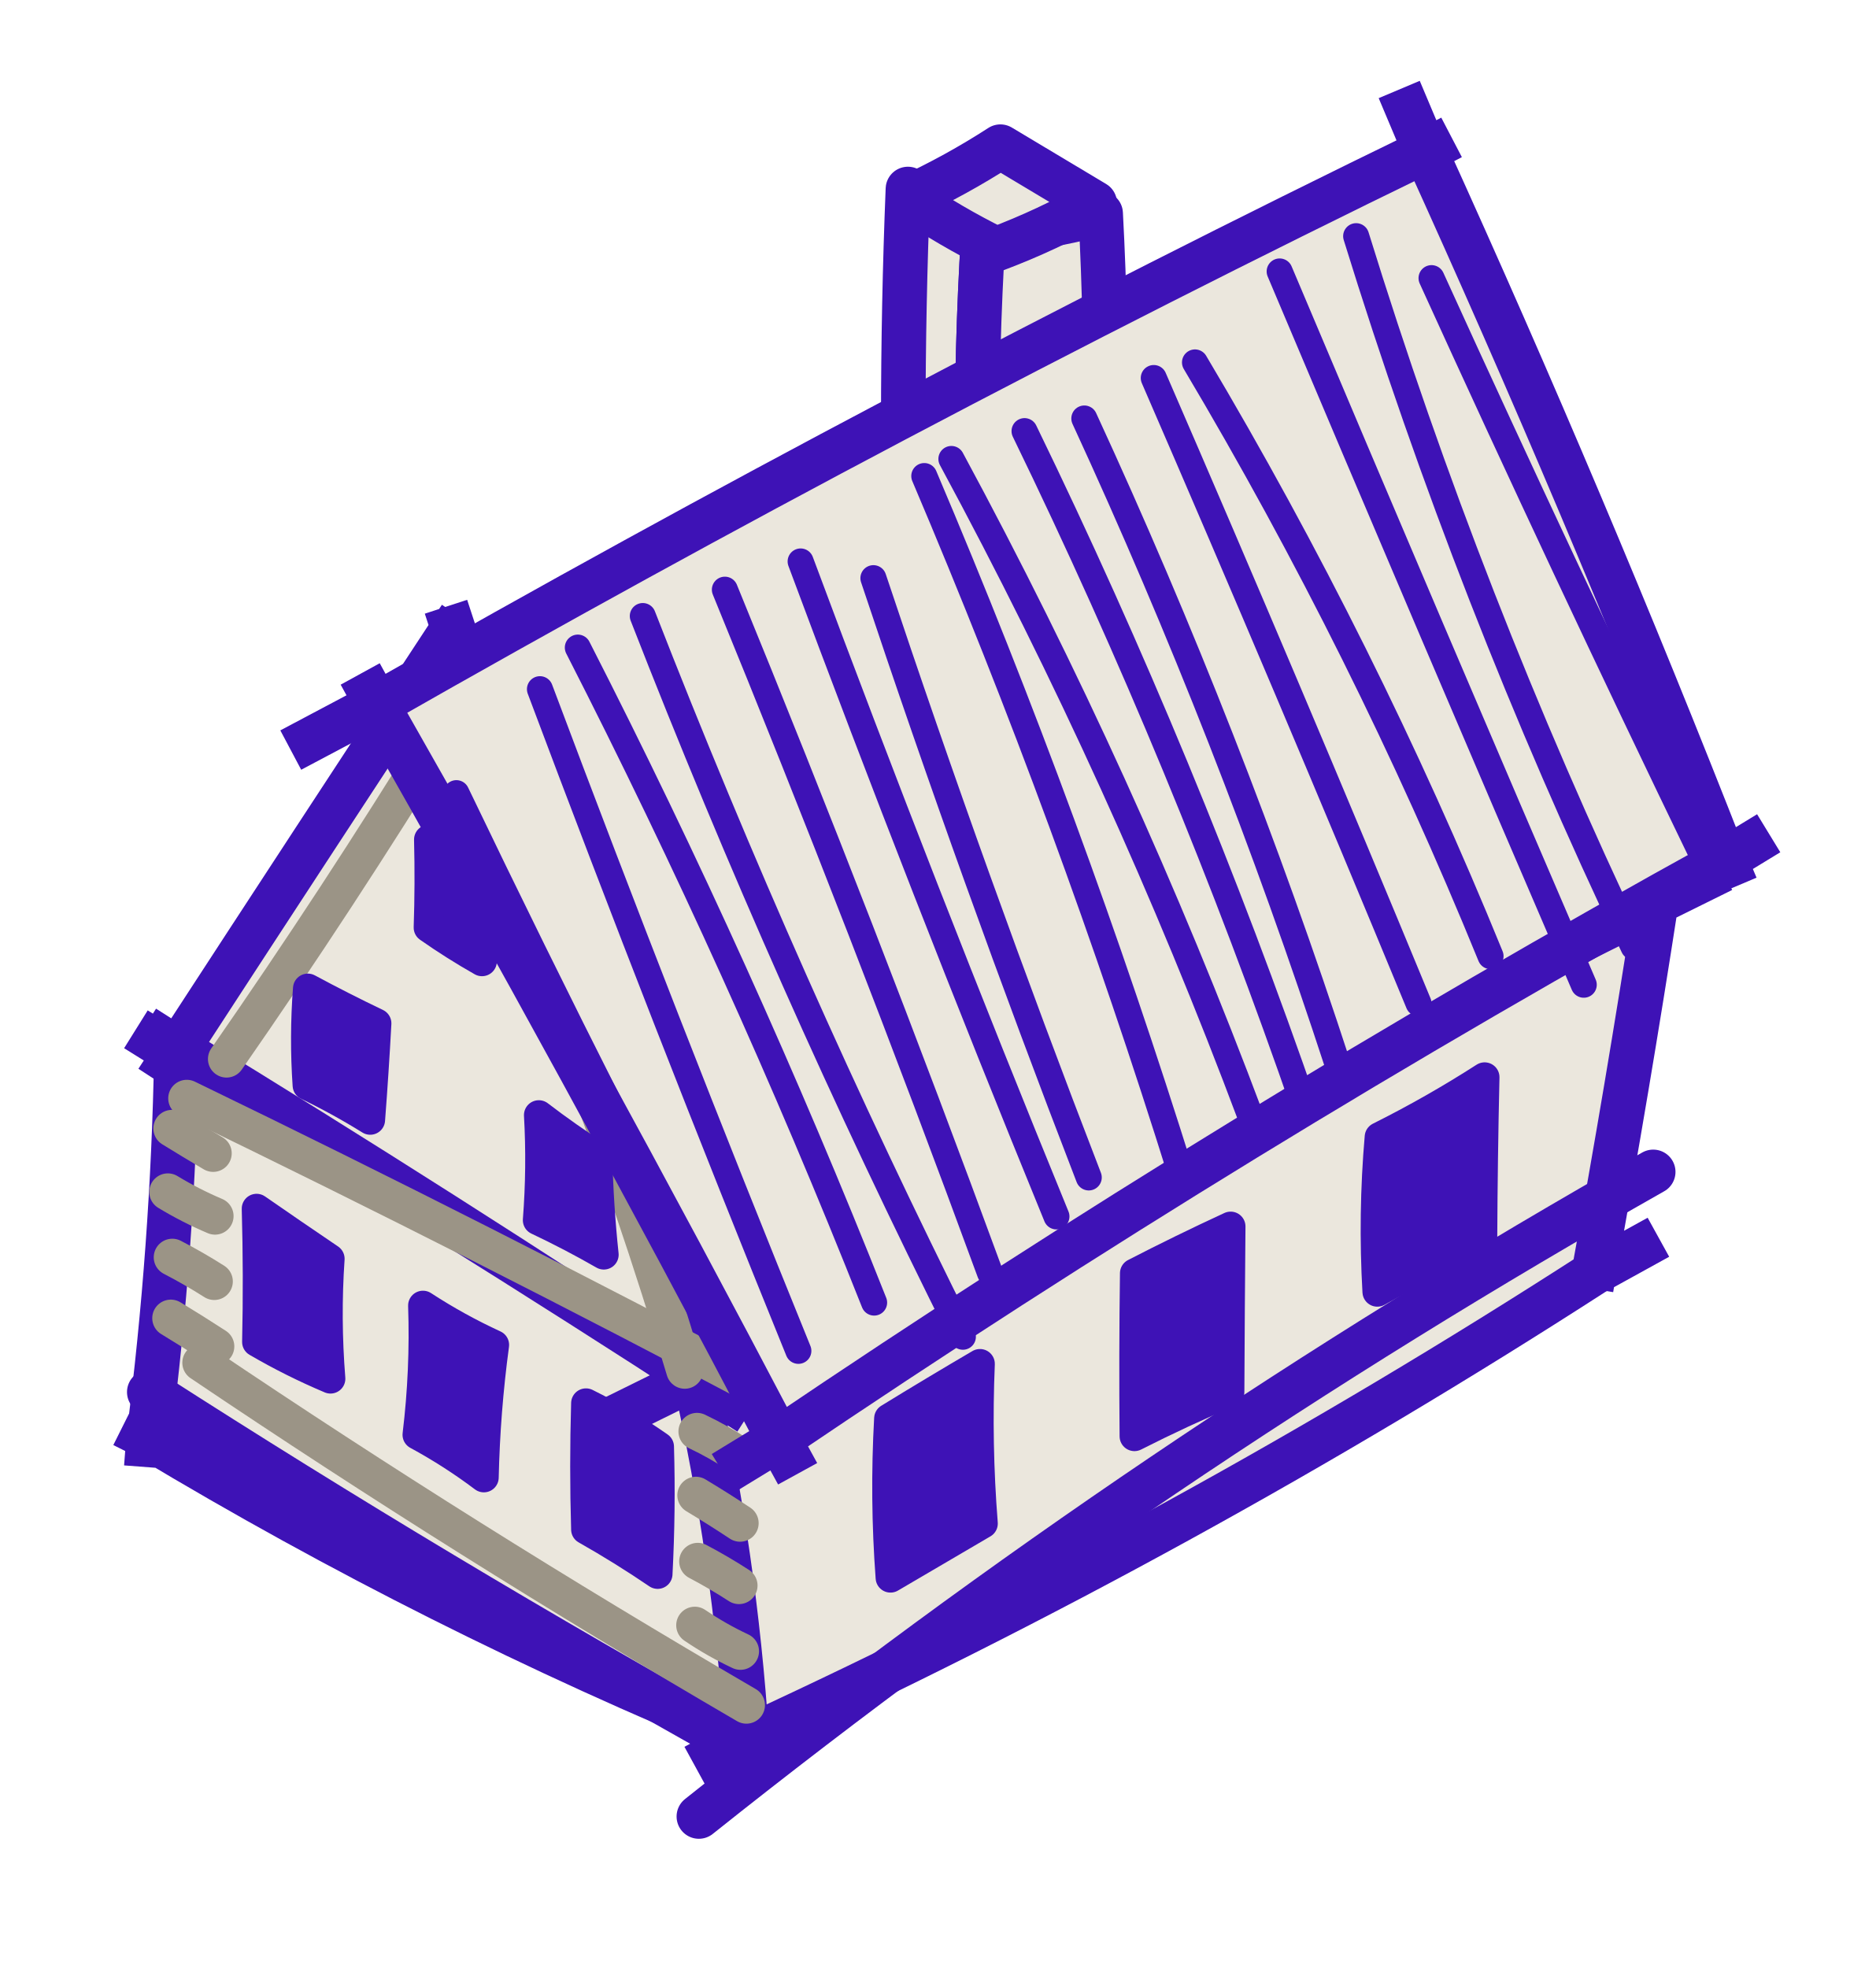
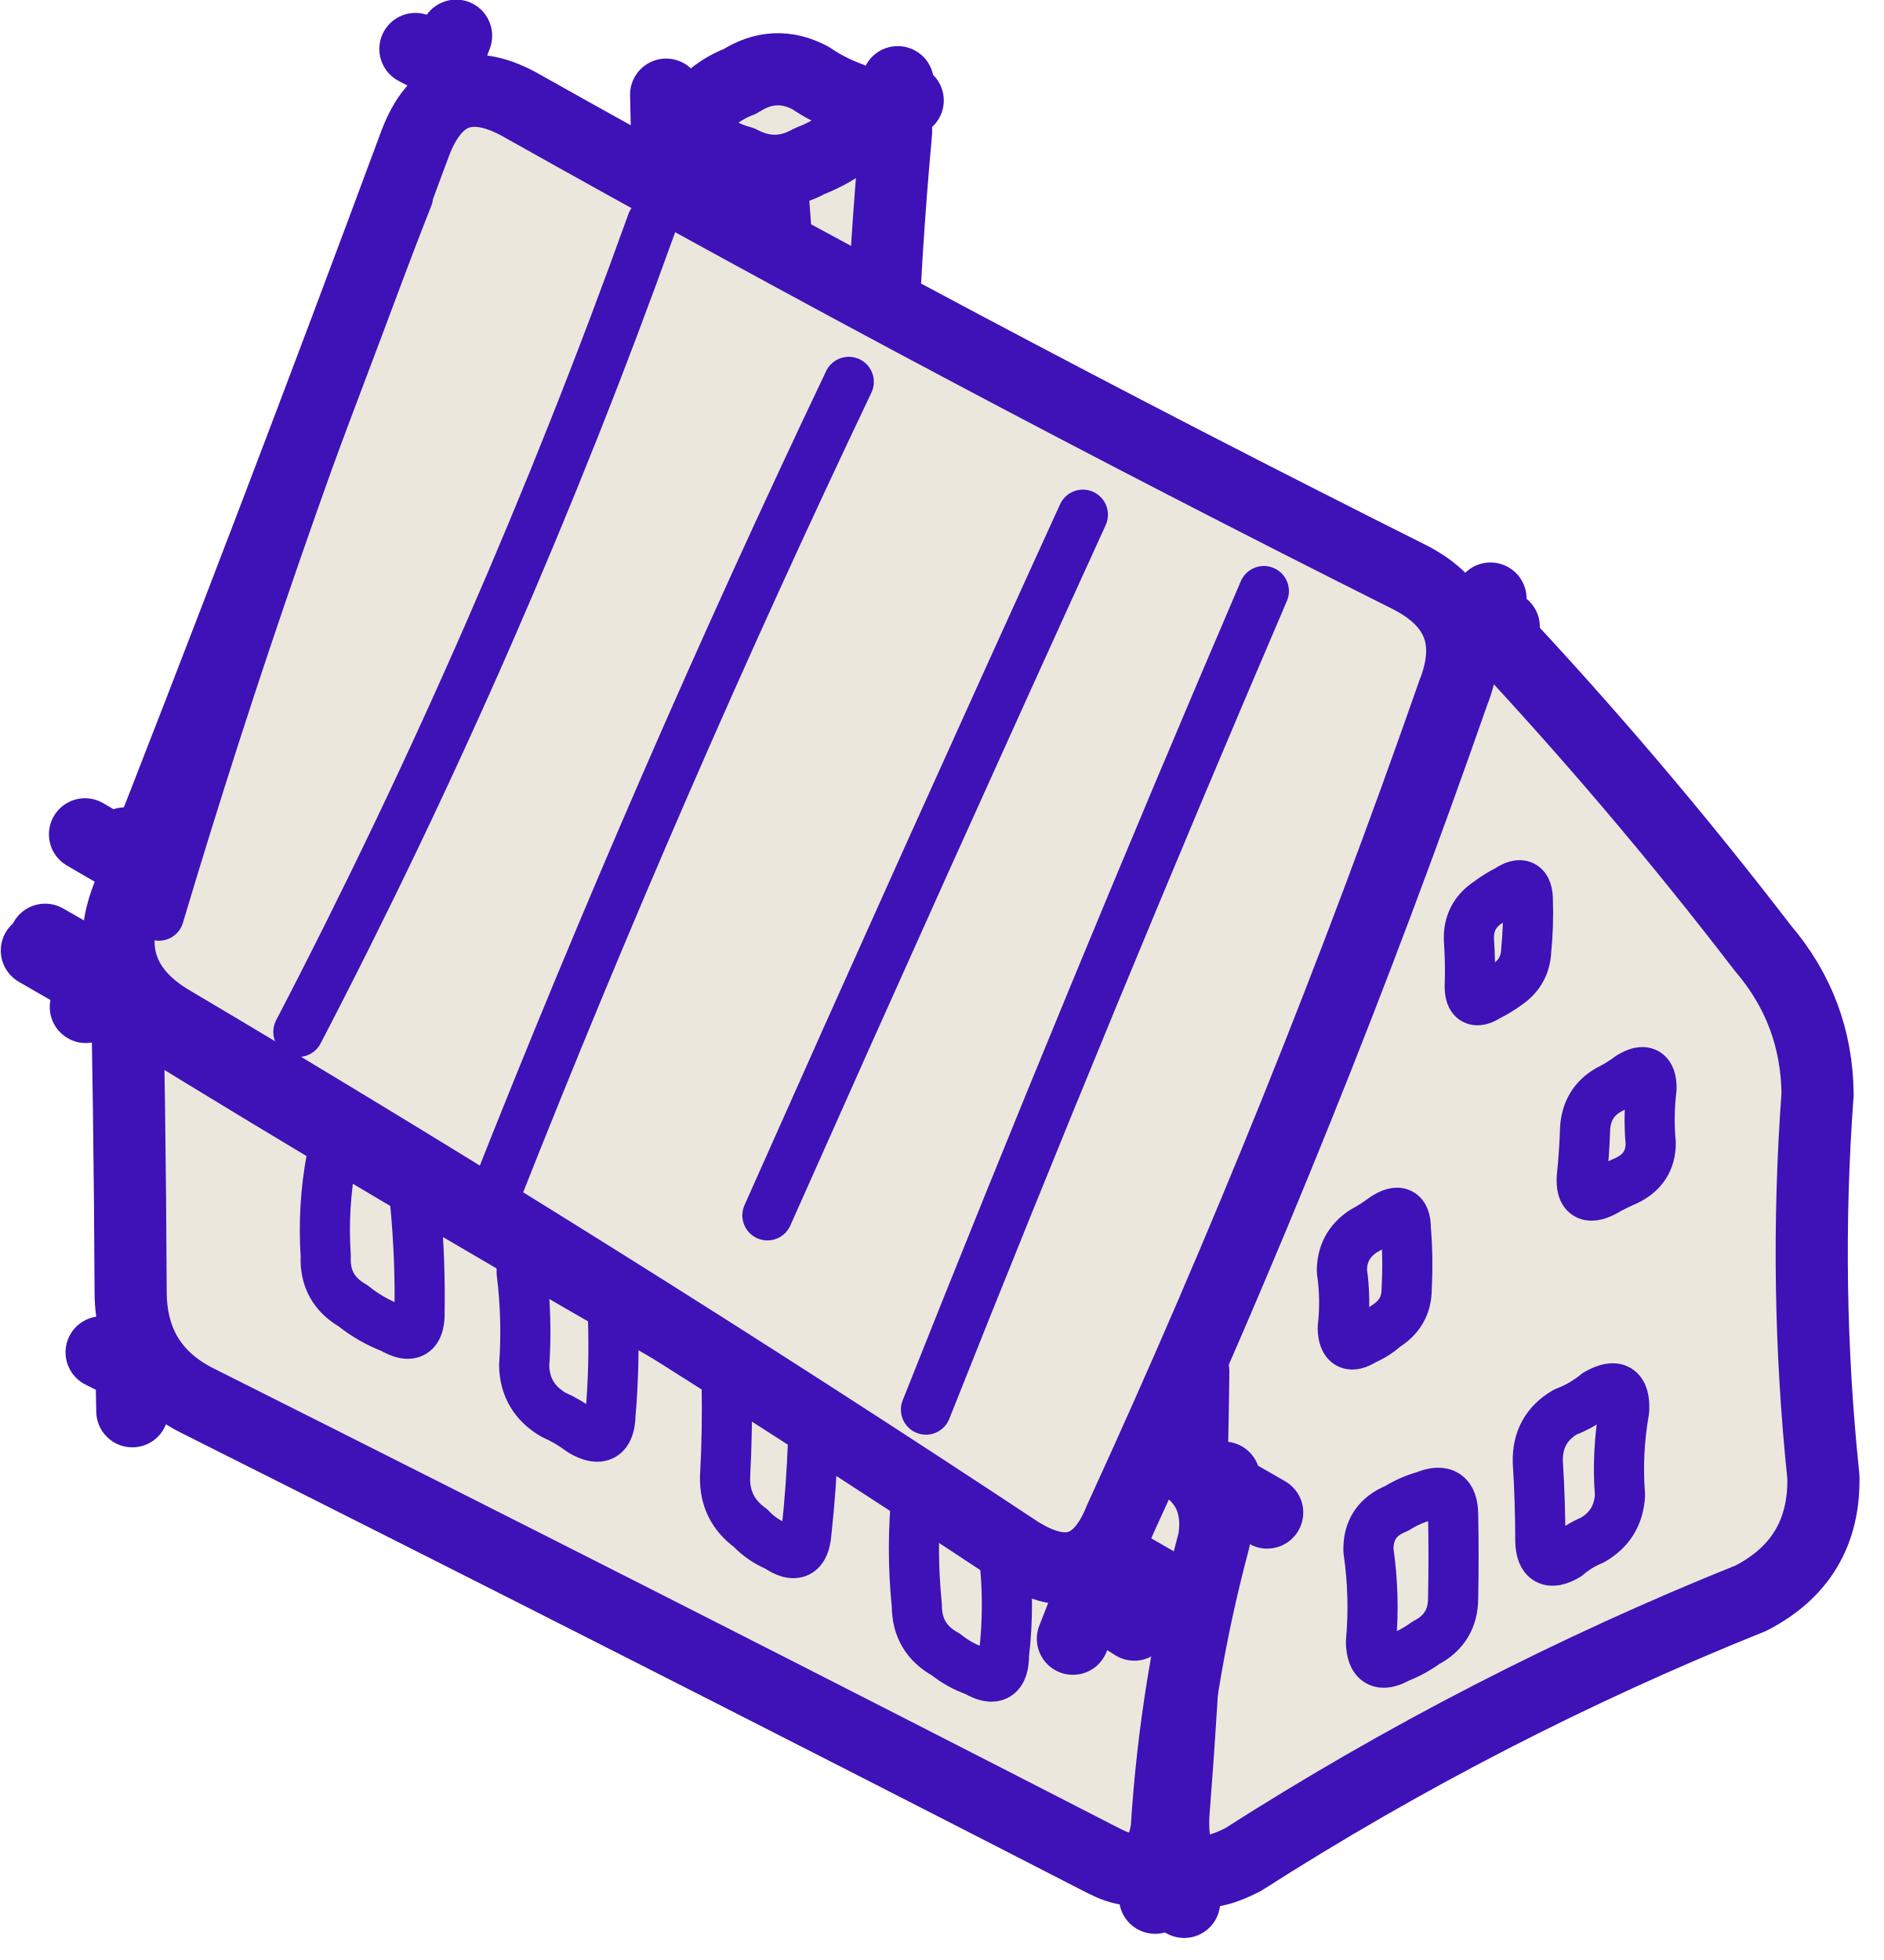
- <svg xmlns="http://www.w3.org/2000/svg" viewBox="-24.2 -35.4 50.5 53" width="202" height="212">
-   <path d="M2.39 -16.72Q1.33 -17.33 0.25 -17.88Q0 -24.09 0.25 -30.31Q1.22 -29.62 2.28 -29.08Q1.9 -22.9 2.39 -16.72Z" fill="#ebe7dd" stroke="#3e12b6" stroke-width="1.2" stroke-linejoin="round" />
-   <path d="M5.3 -17.61Q3.81 -17.28 2.39 -16.72Q1.9 -22.9 2.28 -29.08Q3.88 -29.25 5.44 -29.65Q5.76 -23.63 5.3 -17.61Z" fill="#ebe7dd" stroke="#3e12b6" stroke-width="1.2" stroke-linejoin="round" />
-   <path d="M2.63 -28.69Q1.39 -29.3 0.25 -30.08Q1.55 -30.68 2.74 -31.45Q4.01 -30.69 5.28 -29.93Q4.01 -29.21 2.63 -28.69Z" fill="#ebe7dd" stroke="#3e12b6" stroke-width="1.2" stroke-linejoin="round" />
-   <path d="M-4.15 11.38Q-12.48 7.96 -20.2 3.32Q-19.54 -1.82 -19.45 -7Q-12.17 -2.63 -5.05 1.99Q-4.23 6.65 -4.15 11.38ZM-20.2 3.32l-0.68 -0.34M-4.15 11.38l0.5 0.25M-19.45 -7l0.05 -0.66M-20.2 3.32l-0.06 0.79M-5.05 1.99l0.37 0.23M-19.45 -7l-1.09 -0.68M-4.15 11.38l0.05 0.57M-5.05 1.99l-0.08 -0.81" fill="#ebe7dd" stroke="#3e12b6" stroke-width="1.2" stroke-linejoin="round" />
-   <path d="M18.72 -1.12Q7.76 5.95 -4.09 11.41Q-4.41 6.5 -5.49 1.71Q7.49 -4.63 20.4 -11.09Q19.63 -6.1 18.72 -1.12ZM-4.09 11.41l-1.39 0.76M18.72 -1.12l1.74 -0.96M-5.49 1.71l-0.04 -0.25M-4.09 11.41l0.04 0.3M20.4 -11.09l1.78 -0.88M-5.49 1.71l-2.23 1.1M18.72 -1.12l-0.07 0.42M20.4 -11.09l0.08 -0.47" fill="#ebe7dd" stroke="#3e12b6" stroke-width="1.2" stroke-linejoin="round" />
-   <path d="M-4.21 11.66Q-12.34 7.13 -20.18 2.09" fill="none" stroke="#3e12b6" stroke-width="1.2" stroke-linecap="round" />
-   <path d="M20.32 -3.84Q6.78 3.82 -5.38 13.52" fill="none" stroke="#3e12b6" stroke-width="1.2" stroke-linecap="round" />
-   <path d="M-12 -18.48Q-8.45 -8.36 -5.24 1.87Q-12.25 -2.77 -19.41 -7.15Q-15.72 -12.82 -12 -18.48ZM-5.24 1.87l0.17 0.52M-12 -18.48l-0.19 -0.58M-19.41 -7.15l-0.91 -0.58M-5.24 1.87l1.22 0.78M-12 -18.48l0.2 -0.3M-19.41 -7.15l-0.56 0.86" fill="#ebe7dd" stroke="#3e12b6" stroke-width="1.2" stroke-linejoin="round" />
-   <path d="M15.72 -2.03Q14.27 -1.38 12.89 -0.61Q12.77 -2.7 12.95 -4.78Q14.41 -5.51 15.78 -6.39Q15.73 -4.21 15.72 -2.03" fill="#3e12b6" stroke="#3e12b6" stroke-width="0.8" stroke-linecap="round" stroke-linejoin="round" />
-   <path d="M8.91 2.09Q7.61 2.64 6.35 3.28Q6.33 1.09 6.36 -1.11Q7.64 -1.77 8.94 -2.37Q8.92 -0.14 8.91 2.09" fill="#3e12b6" stroke="#3e12b6" stroke-width="0.8" stroke-linecap="round" stroke-linejoin="round" />
-   <path d="M2.27 5.63Q1.02 6.36 -0.22 7.09Q-0.38 4.95 -0.26 2.8Q0.96 2.05 2.19 1.33Q2.1 3.49 2.27 5.63" fill="#3e12b6" stroke="#3e12b6" stroke-width="0.8" stroke-linecap="round" stroke-linejoin="round" />
-   <path d="M-6.49 6.99Q-7.43 6.35 -8.42 5.79Q-8.47 4.09 -8.42 2.39Q-7.39 2.9 -6.45 3.56Q-6.4 5.27 -6.49 6.99" fill="#3e12b6" stroke="#3e12b6" stroke-width="0.8" stroke-linecap="round" stroke-linejoin="round" />
-   <path d="M-11.17 4.39Q-12.02 3.75 -12.96 3.24Q-12.75 1.5 -12.81 -0.24Q-11.89 0.36 -10.89 0.82Q-11.13 2.6 -11.17 4.39" fill="#3e12b6" stroke="#3e12b6" stroke-width="0.8" stroke-linecap="round" stroke-linejoin="round" />
-   <path d="M-15.3 1.73Q-16.32 1.3 -17.28 0.74Q-17.24 -1.05 -17.29 -2.85Q-16.31 -2.17 -15.32 -1.5Q-15.43 0.11 -15.3 1.73" fill="#3e12b6" stroke="#3e12b6" stroke-width="0.8" stroke-linecap="round" stroke-linejoin="round" />
-   <path d="M-4.1 10.52Q-11.6 6.15 -18.79 1.3" fill="none" stroke="#9b9486" stroke-width="1" stroke-linecap="round" />
-   <path d="M-3.37 2.19Q-11.2 -1.96 -19.17 -5.82" fill="none" stroke="#9b9486" stroke-width="1" stroke-linecap="round" />
-   <path d="M-4.26 9.07Q-4.9 8.77 -5.49 8.37" fill="none" stroke="#9b9486" stroke-width="1" stroke-linecap="round" />
-   <path d="M-18.39 0.86Q-18.99 0.47 -19.6 0.1" fill="none" stroke="#9b9486" stroke-width="1" stroke-linecap="round" />
-   <path d="M-4.3 7.3Q-4.84 6.95 -5.41 6.65" fill="none" stroke="#9b9486" stroke-width="1" stroke-linecap="round" />
-   <path d="M-18.43 -0.89Q-18.98 -1.24 -19.56 -1.54" fill="none" stroke="#9b9486" stroke-width="1" stroke-linecap="round" />
-   <path d="M-4.27 5.62Q-4.86 5.23 -5.46 4.87" fill="none" stroke="#9b9486" stroke-width="1" stroke-linecap="round" />
-   <path d="M-18.41 -2.65Q-19.07 -2.93 -19.68 -3.3" fill="none" stroke="#9b9486" stroke-width="1" stroke-linecap="round" />
-   <path d="M-4.3 3.79Q-4.84 3.43 -5.43 3.15" fill="none" stroke="#9b9486" stroke-width="1" stroke-linecap="round" />
-   <path d="M-18.46 -4.34Q-19.02 -4.67 -19.57 -5.01" fill="none" stroke="#9b9486" stroke-width="1" stroke-linecap="round" />
-   <path d="M-5.76 1.5Q-8.4 -7.34 -12.33 -15.7Q-15.09 -11.21 -18.1 -6.88" fill="none" stroke="#9b9486" stroke-width="1" stroke-linecap="round" />
-   <path d="M-7.94 -1.61Q-8.81 -2.11 -9.72 -2.54Q-9.61 -3.96 -9.69 -5.37Q-8.92 -4.78 -8.11 -4.26Q-8.08 -2.93 -7.94 -1.61" fill="#3e12b6" stroke="#3e12b6" stroke-width="0.8" stroke-linecap="round" stroke-linejoin="round" />
-   <path d="M-14.23 -5.24Q-15.05 -5.75 -15.92 -6.17Q-16.01 -7.48 -15.91 -8.78Q-15 -8.29 -14.06 -7.84Q-14.13 -6.54 -14.23 -5.24" fill="#3e12b6" stroke="#3e12b6" stroke-width="0.8" stroke-linecap="round" stroke-linejoin="round" />
-   <path d="M-11.22 -9.51Q-11.96 -9.93 -12.66 -10.42Q-12.62 -11.6 -12.65 -12.79Q-11.88 -12.38 -11.13 -11.91Q-11.11 -10.71 -11.22 -9.51" fill="#3e12b6" stroke="#3e12b6" stroke-width="0.8" stroke-linecap="round" stroke-linejoin="round" />
-   <path d="M-14.05 -16.43Q-0.18 -24.35 14.18 -31.33Q18.47 -21.9 22.25 -12.24Q9.15 -5.02 -3.23 3.36Q-8.47 -6.63 -14.05 -16.43ZM14.18 -31.33l0.71 -0.37M-14.05 -16.43l-2.32 1.23M22.25 -12.24l0.3 0.71M14.18 -31.33l-0.7 -1.66M-3.23 3.36l-1.49 0.91M22.25 -12.24l1.18 -0.72M-14.05 -16.43l-0.45 -0.82M-3.23 3.36l0.51 0.93" fill="#ebe7dd" stroke="#3e12b6" stroke-width="1.2" stroke-linejoin="round" />
-   <path d="M-11.91 -14.04Q-7.83 -5.54 -3.41 2.78M-9.66 -16.84Q-6.3 -7.88 -2.7 0.98M-8.64 -17.96Q-4.23 -9.33 -0.66 -0.32M-6.89 -18.81Q-3.03 -8.9 1.73 0.6M-4.68 -19.52Q-0.94 -10.39 2.46 -1.12M-2.64 -20.28Q0.66 -11.41 4.25 -2.64M-0.68 -19.83Q2.03 -11.69 5.12 -3.69M0.69 -22.58Q4.63 -13.31 7.63 -3.7M1.42 -23.04Q6.07 -14.43 9.5 -5.27M3.39 -23.79Q7.73 -14.86 10.97 -5.47M5 -24.13Q8.93 -15.61 11.84 -6.68M6.87 -25.22Q10.51 -16.83 14 -8.38M7.98 -25.64Q12.56 -17.94 15.94 -9.65M10.26 -28.09Q14.32 -18.47 18.45 -8.88M12.32 -29.04Q15.36 -19.2 19.79 -9.9M14.35 -27.91Q17.92 -20.06 21.68 -12.29" fill="none" stroke="#3e12b6" stroke-width="0.7" stroke-linecap="round" />
+ <svg xmlns="http://www.w3.org/2000/svg" viewBox="-11.71 -17.27 22.66 23.61" width="123" height="128">
+   <g>
+     <path d="M-1.3 -9.47Q-1.72 -9.19 -2.12 -8.89Q-2.29 -8.77 -2.3 -8.98Q-2.18 -11.92 -2.42 -14.85Q-2.43 -15.16 -2.16 -15.31Q-1.65 -15.53 -1.19 -15.84Q-0.92 -15.99 -0.93 -15.68Q-1.2 -12.75 -1.12 -9.8Q-1.12 -9.59 -1.3 -9.47ZM-2.29 -8.77l-0.1 0.07M-1.12 -9.59l0.06 -0.04M-2.43 -15.16l-0.01 -0.59M-2.29 -8.77l0.01 0.55M-0.92 -15.99l0.13 -0.07M-2.43 -15.16l-0.04 0.02M-1.12 -9.59l0 0.15M-0.92 -15.99l0.01 -0.29" fill="#ebe7dd" stroke="#3e12b6" stroke-width="0.869" stroke-linecap="round" stroke-linejoin="round" />
+     <path d="M-2.46 -8.87Q-2.88 -9.13 -3.31 -9.36Q-3.48 -9.47 -3.49 -9.67Q-3.48 -12.58 -3.68 -15.49Q-3.69 -15.69 -3.5 -15.61Q-3.07 -15.38 -2.61 -15.23Q-2.43 -15.16 -2.42 -14.97Q-2.18 -11.97 -2.3 -8.96Q-2.29 -8.77 -2.46 -8.87ZM-3.69 -15.69l-0.01 -0.44M-3.48 -9.47l0.01 0.23M-2.29 -8.77l0.01 0.56M-2.43 -15.16l0 -0.17" fill="#ebe7dd" stroke="#3e12b6" stroke-width="0.869" stroke-linecap="round" stroke-linejoin="round" />
+     <path d="M-1.49 -15.6Q-1.71 -15.43 -1.97 -15.33Q-2.38 -15.1 -2.8 -15.32Q-3.03 -15.38 -3.22 -15.53Q-3.63 -15.75 -3.24 -16.01Q-3.05 -16.2 -2.81 -16.29Q-2.39 -16.56 -1.96 -16.33Q-1.74 -16.18 -1.49 -16.09Q-1.05 -15.85 -1.49 -15.6Z" fill="#ebe7dd" stroke="#3e12b6" stroke-width="0.869" stroke-linecap="round" stroke-linejoin="round" />
+     <path d="M9.4 1.98Q6.17 3.26 3.22 5.11Q2.33 5.56 2.38 4.57Q2.58 2.39 2.61 0.21Q2.66 -0.79 3.03 -1.72Q4.09 -5.4 5.83 -8.82Q6.2 -9.75 6.85 -8.99Q8.29 -7.53 9.52 -5.89Q10.18 -5.13 10.2 -4.13Q10.02 -1.8 10.28 0.53Q10.3 1.53 9.4 1.98ZM2.33 5.56l-0.16 0.08M10.3 1.53l0.21 -0.11M2.66 -0.79l0.03 -0.58M2.33 5.56l-0.02 0.34M6.2 -9.75l0.1 -0.25M2.66 -0.79l-0.17 0.43M10.18 -5.13l0.27 0.32M6.2 -9.75l-0.13 -0.15M10.3 1.53l0 0.26M10.18 -5.13l-0.01 -0.61" fill="#ebe7dd" stroke="none" />
+     <path d="M6.21 -9.73Q7.96 -7.87 9.51 -5.85Q10.16 -5.09 10.17 -4.09Q10 -1.78 10.24 0.52Q10.26 1.52 9.37 1.98Q6.16 3.27 3.25 5.13Q2.36 5.59 2.41 4.59Q2.62 1.92 2.65 -0.75" fill="none" stroke="#3e12b6" stroke-width="0.869" stroke-linecap="round" stroke-linejoin="round" />
+     <path d="M1.58 5.15Q-3.87 2.35 -9.35 -0.4Q-10.14 -0.8 -10.15 -1.69Q-10.16 -3.91 -10.21 -6.13Q-10.22 -6.94 -9.52 -6.54Q-3.78 -2.69 2.45 0.33Q3 0.64 2.9 1.28Q2.44 3 2.33 4.77Q2.21 5.47 1.58 5.15ZM-10.14 -0.8l-0.36 -0.18M2.21 5.47l0.33 0.17M-10.22 -6.94l0 -0.17M-10.14 -0.8l0.01 0.53M3 0.64l0.54 0.31M-10.22 -6.94l-0.48 -0.28M2.21 5.47l-0.02 0.12M3 0.64l0.02 -0.11" fill="#ebe7dd" stroke="#3e12b6" stroke-width="0.869" stroke-linecap="round" stroke-linejoin="round" />
+     <path d="M0.03 2.86Q-0.17 2.79 -0.33 2.66Q-0.68 2.47 -0.68 2.07Q-0.75 1.38 -0.68 0.7Q-0.68 0.3 -0.36 0.53Q-0.15 0.66 0.04 0.82Q0.37 1.06 0.37 1.46Q0.44 2.06 0.37 2.66Q0.37 3.06 0.03 2.86Z" fill="none" stroke="#3e12b6" stroke-width="0.604" stroke-linecap="round" stroke-linejoin="round" />
+     <path d="M-2.36 1.36Q-2.55 1.28 -2.68 1.14Q-3 0.91 -2.99 0.52Q-2.96 -0.03 -2.97 -0.58Q-2.96 -0.98 -2.62 -0.77Q-2.45 -0.61 -2.24 -0.53Q-1.9 -0.32 -1.93 0.08Q-1.95 0.64 -2.01 1.19Q-2.04 1.58 -2.36 1.36Z" fill="none" stroke="#3e12b6" stroke-width="0.604" stroke-linecap="round" stroke-linejoin="round" />
+     <path d="M-4.72 -0.03Q-4.88 -0.15 -5.06 -0.23Q-5.4 -0.43 -5.41 -0.82Q-5.37 -1.38 -5.44 -1.94Q-5.45 -2.34 -5.09 -2.17Q-4.88 -2.08 -4.69 -1.97Q-4.33 -1.8 -4.34 -1.4Q-4.32 -0.81 -4.37 -0.23Q-4.38 0.17 -4.72 -0.03Z" fill="none" stroke="#3e12b6" stroke-width="0.604" stroke-linecap="round" stroke-linejoin="round" />
+     <path d="M-7 -1.27Q-7.26 -1.37 -7.47 -1.54Q-7.82 -1.74 -7.8 -2.14Q-7.84 -2.73 -7.73 -3.32Q-7.71 -3.69 -7.39 -3.5Q-7.22 -3.42 -7.06 -3.31Q-6.74 -3.12 -6.72 -2.75Q-6.66 -2.11 -6.67 -1.47Q-6.66 -1.07 -7 -1.27Z" fill="none" stroke="#3e12b6" stroke-width="0.604" stroke-linecap="round" stroke-linejoin="round" />
+     <path d="M7.46 1.28Q7.29 1.35 7.15 1.47Q6.84 1.65 6.83 1.29Q6.83 0.82 6.8 0.34Q6.79 -0.06 7.13 -0.26Q7.34 -0.34 7.51 -0.48Q7.86 -0.68 7.84 -0.28Q7.75 0.23 7.79 0.74Q7.77 1.1 7.46 1.28Z" fill="none" stroke="#3e12b6" stroke-width="0.604" stroke-linecap="round" stroke-linejoin="round" />
+     <path d="M5.45 2.52Q5.3 2.63 5.12 2.7Q4.8 2.88 4.79 2.51Q4.84 1.96 4.76 1.41Q4.75 1.04 5.1 0.9Q5.26 0.8 5.44 0.75Q5.78 0.61 5.78 0.98Q5.79 1.48 5.78 1.98Q5.78 2.35 5.45 2.52Z" fill="none" stroke="#3e12b6" stroke-width="0.604" stroke-linecap="round" stroke-linejoin="round" />
+     <path d="M7.87 -3.05Q7.73 -2.99 7.59 -2.91Q7.31 -2.77 7.33 -3.09Q7.36 -3.38 7.37 -3.68Q7.39 -3.99 7.65 -4.14Q7.79 -4.21 7.91 -4.3Q8.17 -4.46 8.17 -4.16Q8.13 -3.83 8.16 -3.5Q8.16 -3.19 7.87 -3.05Z" fill="none" stroke="#3e12b6" stroke-width="0.604" stroke-linecap="round" stroke-linejoin="round" />
+     <path d="M4.96 -1.29Q4.85 -1.19 4.71 -1.13Q4.46 -0.97 4.45 -1.27Q4.49 -1.62 4.44 -1.96Q4.44 -2.27 4.7 -2.44Q4.83 -2.51 4.95 -2.6Q5.21 -2.77 5.21 -2.47Q5.24 -2.11 5.22 -1.74Q5.22 -1.45 4.96 -1.29Z" fill="none" stroke="#3e12b6" stroke-width="0.604" stroke-linecap="round" stroke-linejoin="round" />
+     <path d="M6.43 -5.41Q6.32 -5.33 6.2 -5.27Q5.98 -5.13 5.98 -5.39Q5.99 -5.67 5.97 -5.95Q5.96 -6.24 6.2 -6.4Q6.32 -6.49 6.44 -6.55Q6.68 -6.71 6.68 -6.42Q6.69 -6.12 6.66 -5.82Q6.65 -5.56 6.43 -5.41Z" fill="none" stroke="#3e12b6" stroke-width="0.604" stroke-linecap="round" stroke-linejoin="round" />
+     <path d="M-10.81 -5.74Q-4.46 -2.24 1.73 1.52Q1.74 1.53 1.74 1.55Q1.74 1.61 1.74 1.66Q1.73 1.68 1.72 1.67Q-4.67 -1.73 -10.81 -5.55Q-10.83 -5.56 -10.83 -5.58Q-10.83 -5.65 -10.83 -5.72Q-10.83 -5.75 -10.81 -5.74ZM1.74 1.53l0.47 0.27M-10.83 -5.75l-0.35 -0.2M-10.83 -5.56l-0.45 -0.26M1.73 1.68l0.53 0.3" fill="#ebe7dd" stroke="#3e12b6" stroke-width="0.869" stroke-linecap="round" stroke-linejoin="round" />
+     <path d="M-5.48 -16.02Q-0.18 -13.04 5.27 -10.31Q6.15 -9.85 5.78 -8.92Q4.01 -3.85 1.77 1.03Q1.4 1.96 0.55 1.43Q-4.5 -1.91 -9.7 -4.99Q-10.55 -5.52 -10.19 -6.46Q-8.41 -10.99 -6.72 -15.55Q-6.36 -16.49 -5.48 -16.02ZM6.15 -9.85l0.24 0.13M-6.36 -16.49l-0.36 -0.19M1.4 1.96l-0.2 0.51M6.15 -9.85l0.08 -0.21M-10.55 -5.52l-0.31 -0.2M1.4 1.96l0.54 0.34M-6.36 -16.49l0.13 -0.35M-10.55 -5.52l-0.14 0.38" fill="#ebe7dd" stroke="#3e12b6" stroke-width="0.869" stroke-linecap="round" stroke-linejoin="round" />
+     <path d="M-6.81 -14.9Q-8.5 -10.63 -9.81 -6.24M-1.5 -12.67Q-3.79 -7.86 -5.75 -2.9M3.5 -10.15Q1.4 -5.25 -0.57 -0.29" fill="none" stroke="#3e12b6" stroke-width="0.604" stroke-linecap="round" stroke-linejoin="round" />
+     <path d="M-3.87 -14.59Q-5.67 -9.57 -8.13 -4.84M1.32 -11.07Q-0.6 -6.86 -2.48 -2.63" fill="none" stroke="#3e12b6" stroke-width="0.604" stroke-linecap="round" stroke-linejoin="round" />
+   </g>
</svg>
